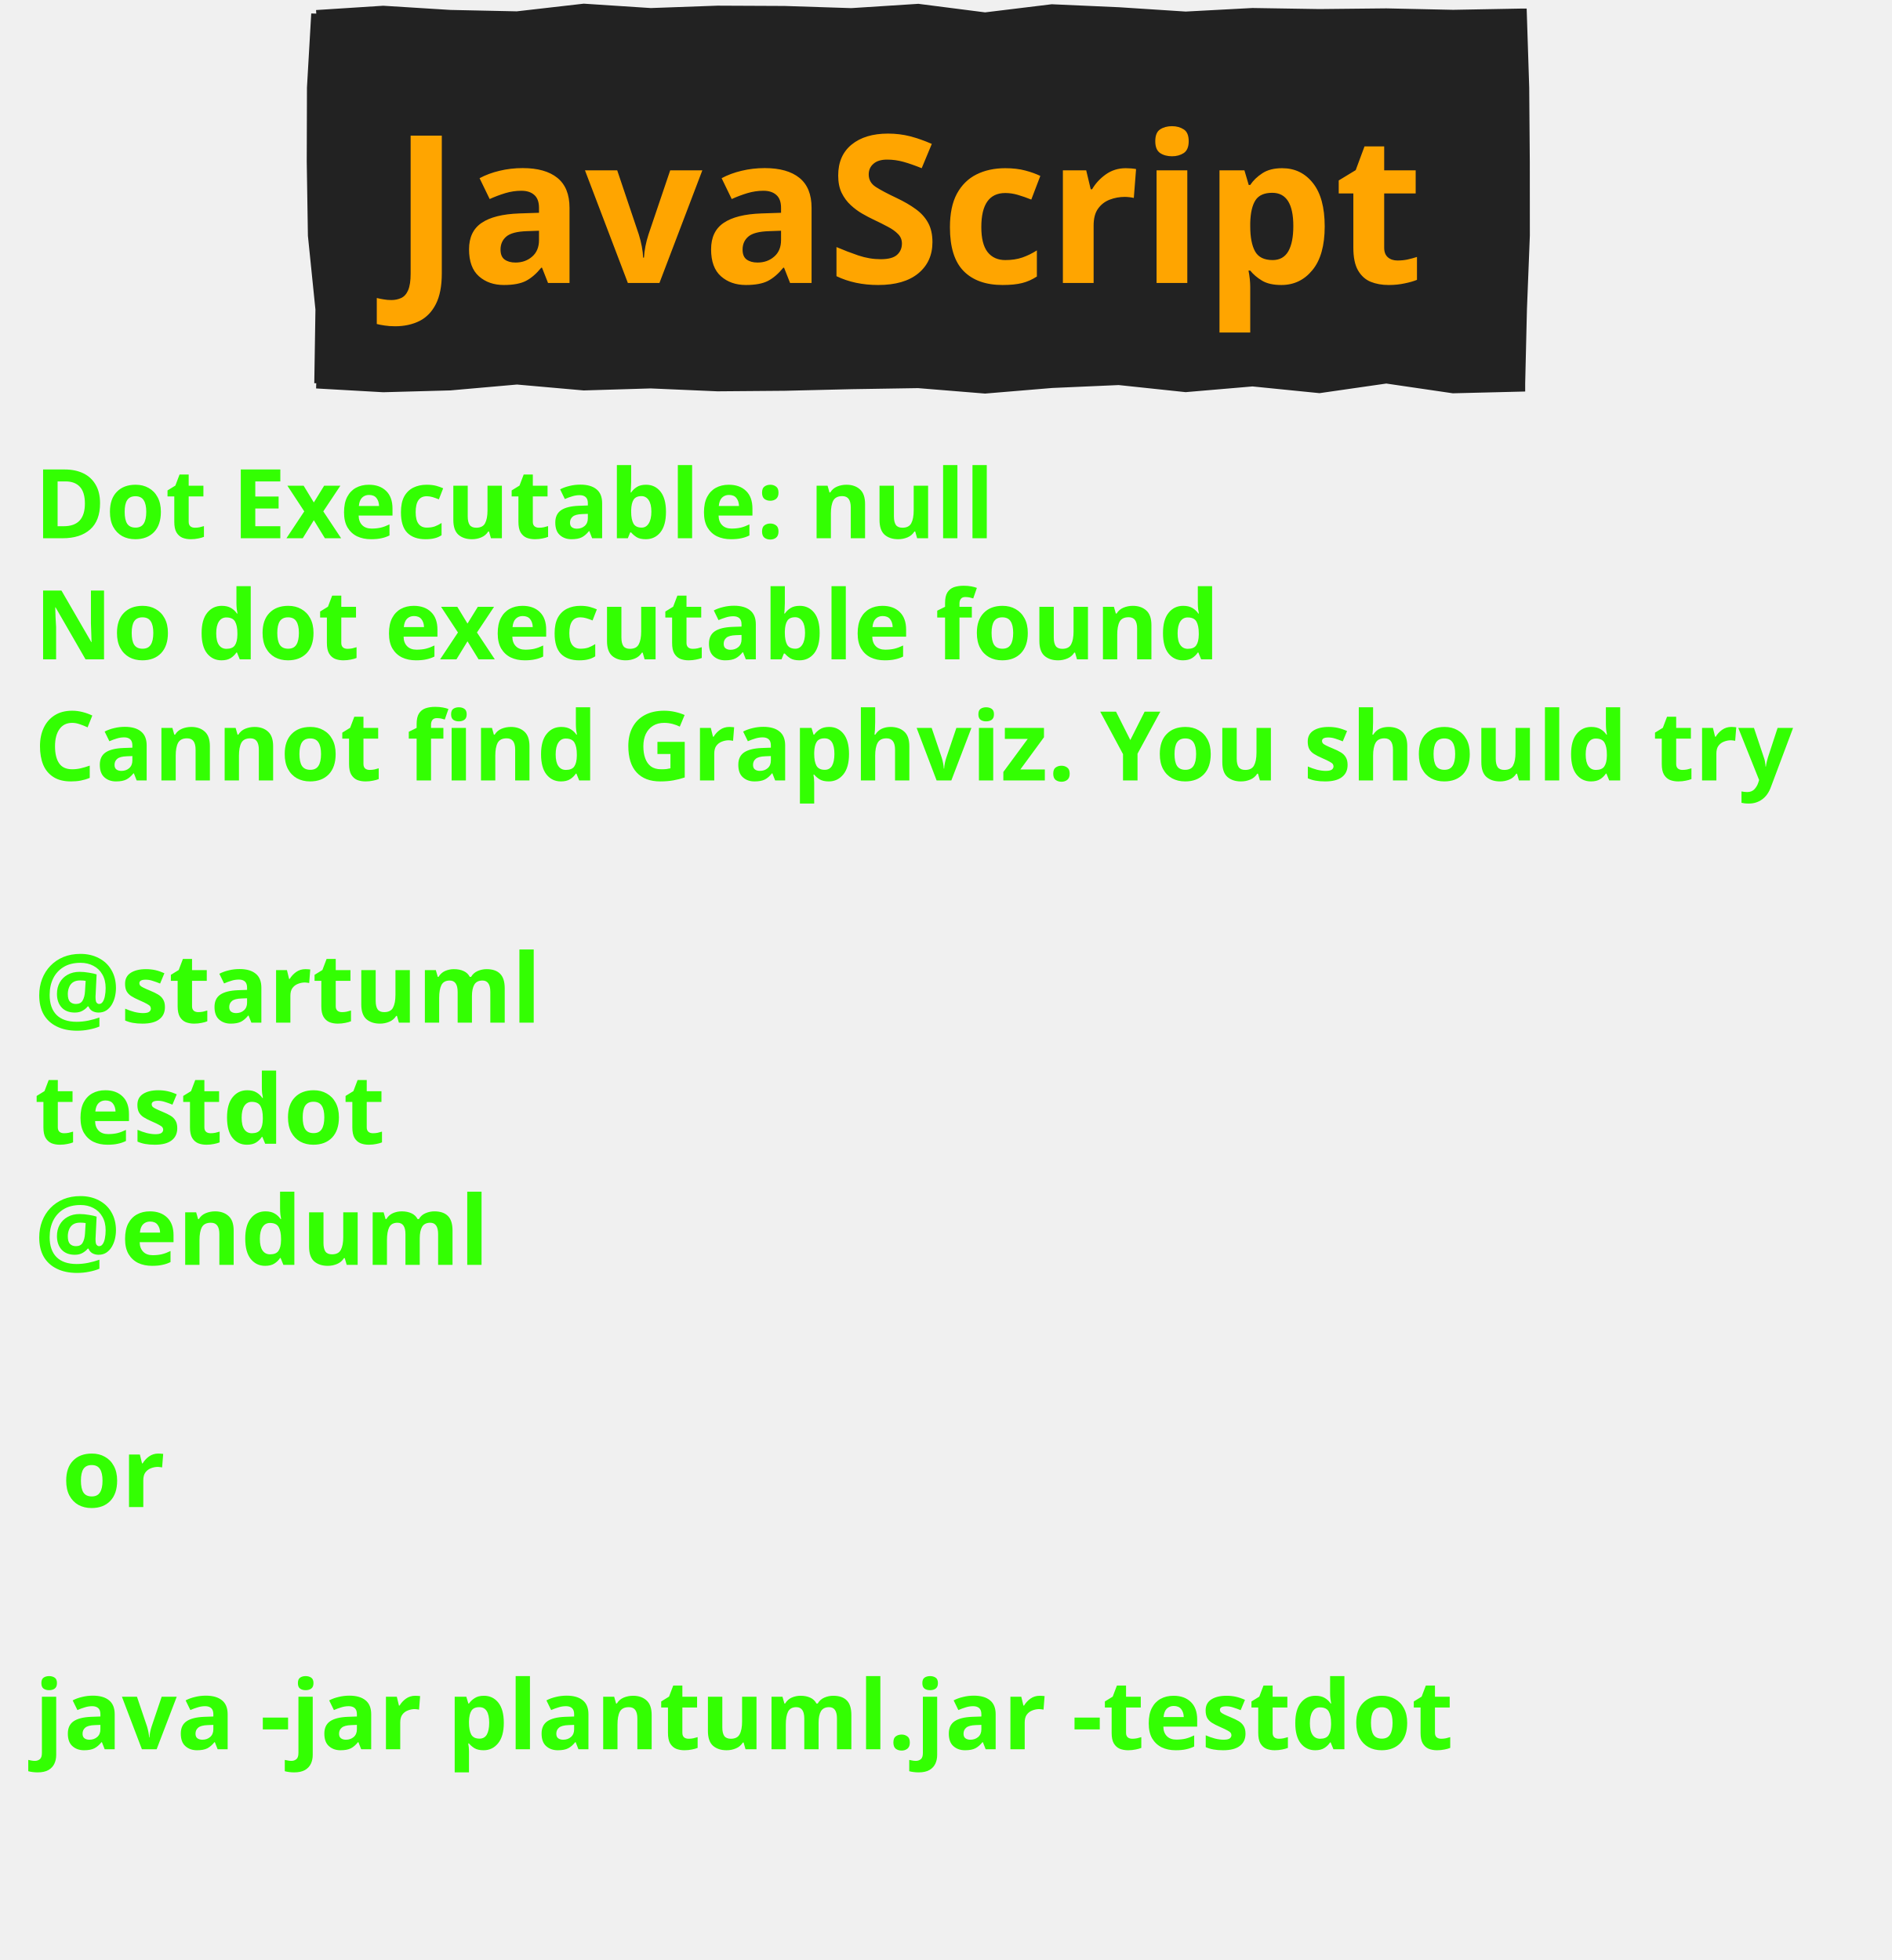
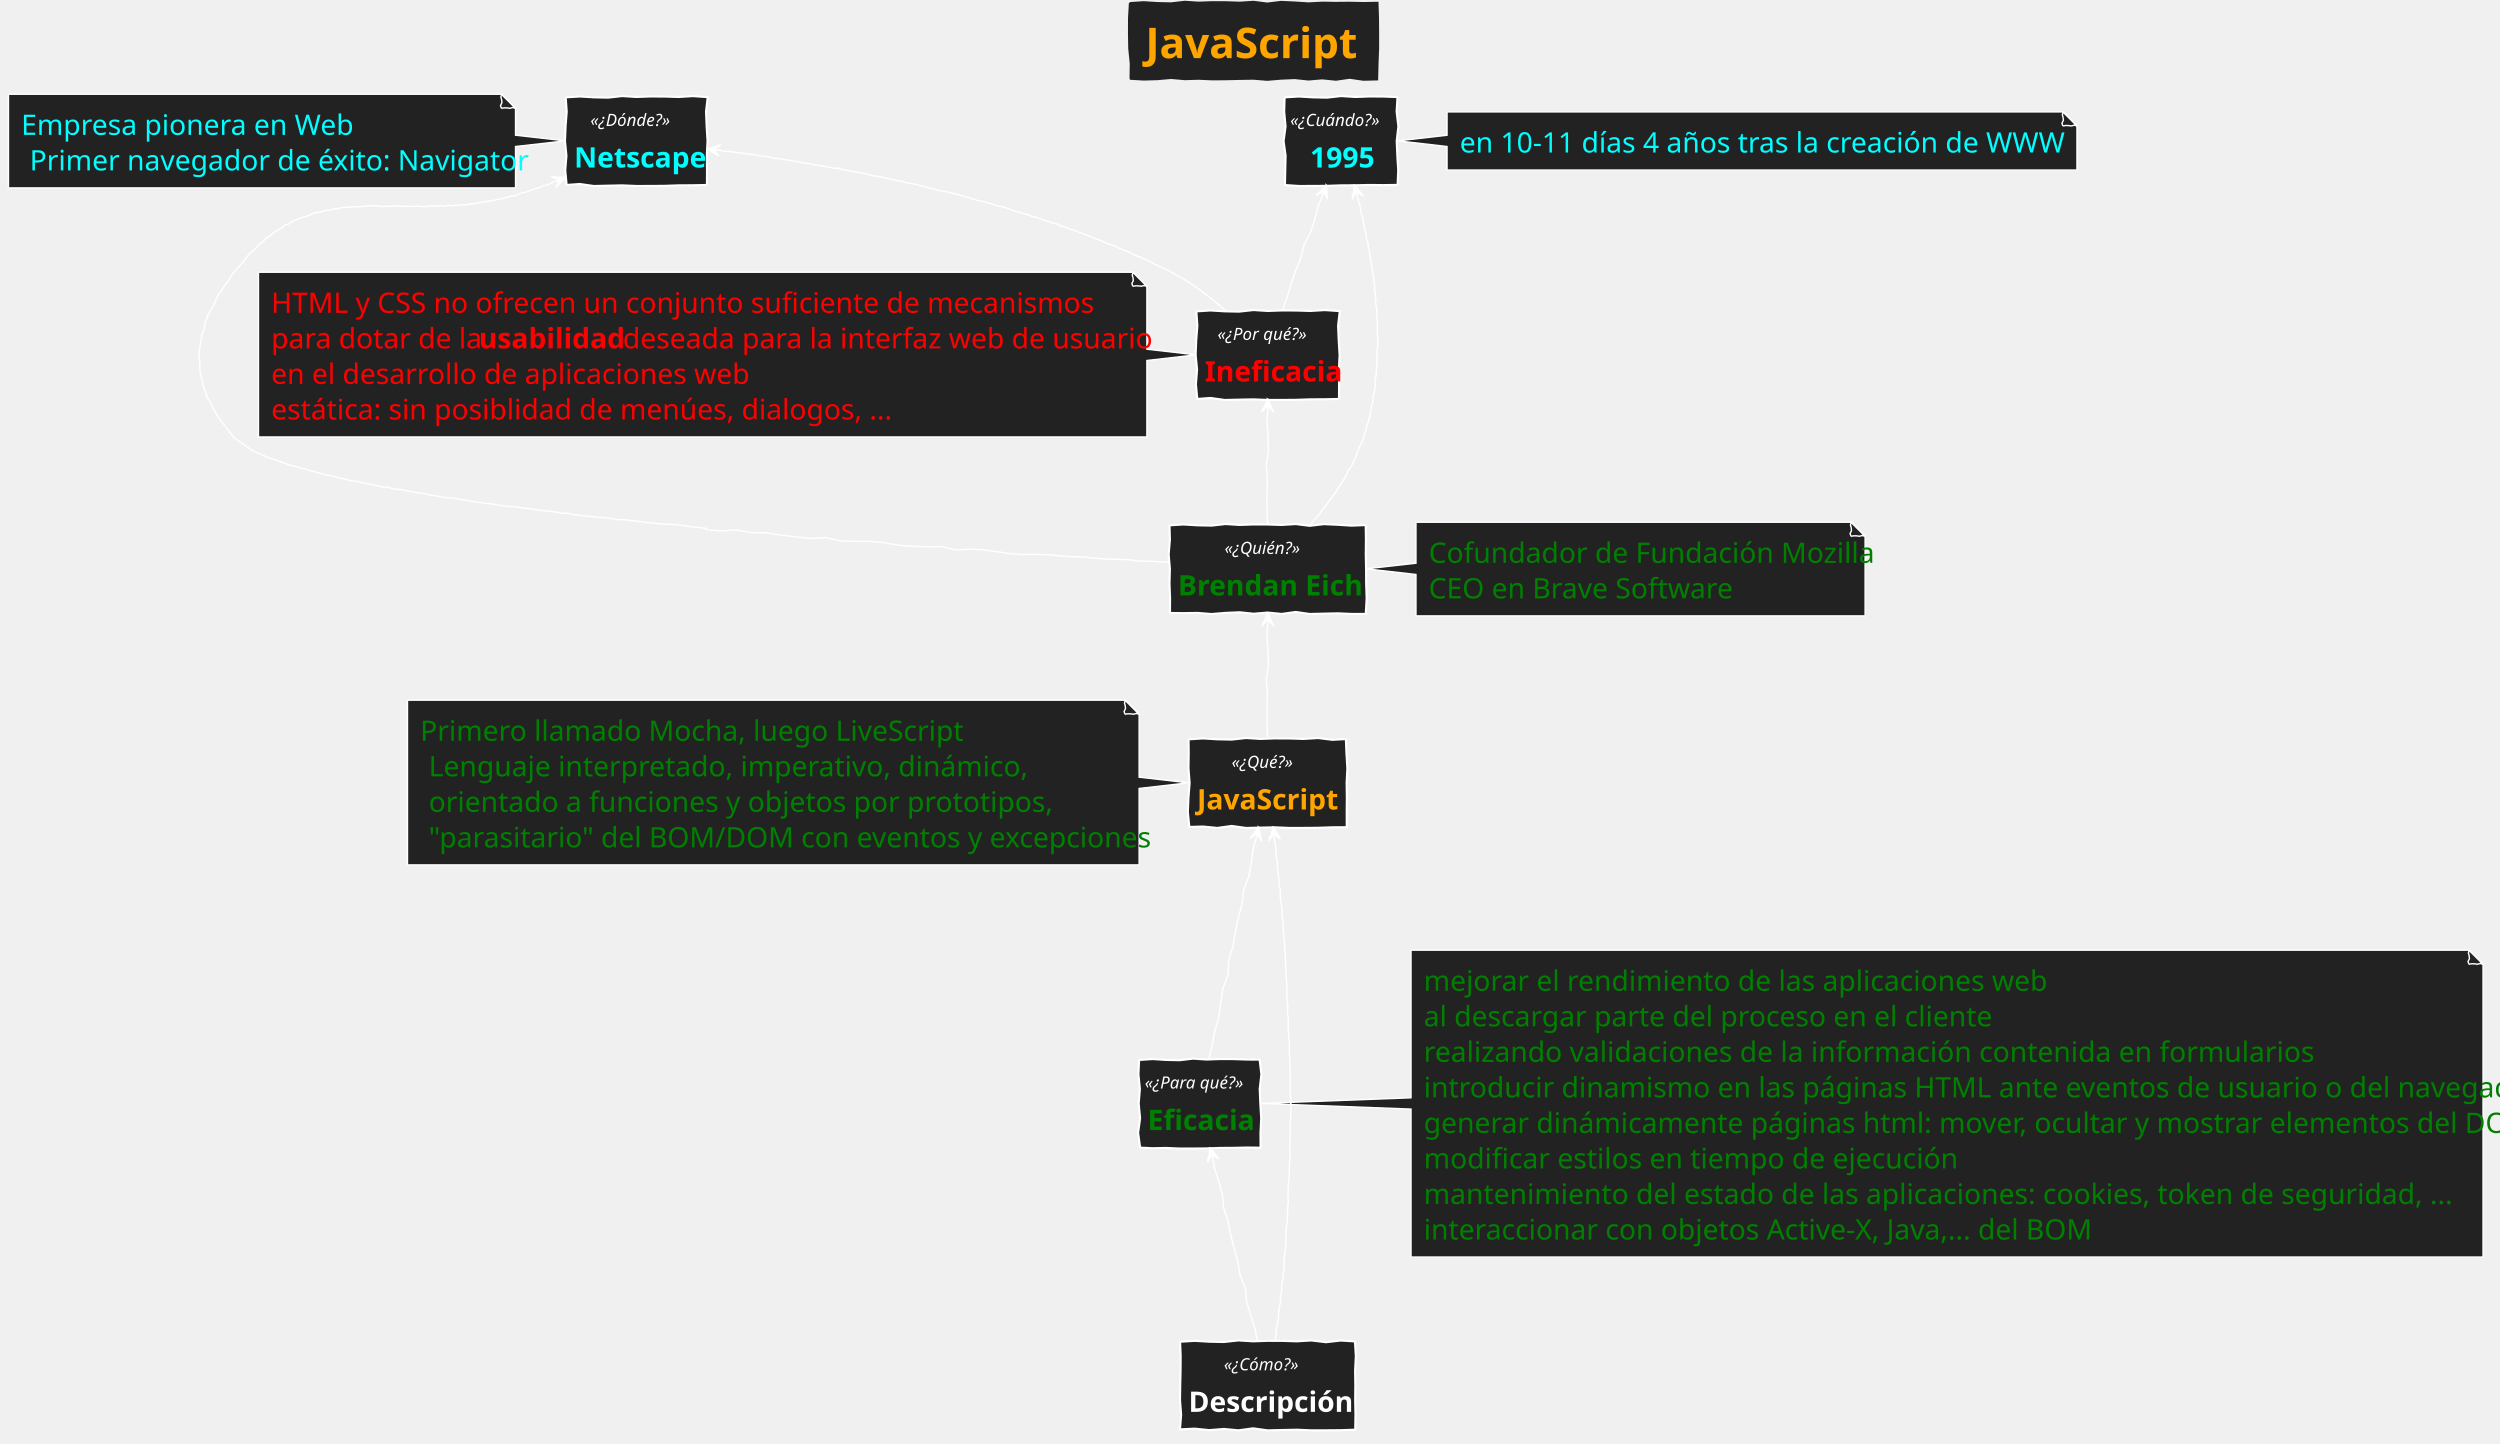
- <svg xmlns="http://www.w3.org/2000/svg" contentScriptType="application/ecmascript" contentStyleType="text/css" height="285px" preserveAspectRatio="none" style="width:275px;height:285px;background:#000000;" version="1.1" viewBox="0 0 275 285" width="275px" zoomAndPan="magnify">
+ <svg xmlns="http://www.w3.org/2000/svg" contentScriptType="application/ecmascript" contentStyleType="text/css" height="1022px" preserveAspectRatio="none" style="width:1770px;height:1022px;background:#222222;" version="1.1" viewBox="0 0 1770 1022" width="1770px" zoomAndPan="magnify">
  <defs />
  <g>
-     <polygon fill="#222222" points="46,2,46,2.21,55.722,1.586,65.444,2.193,75.167,2.4,84.889,1.287,94.611,1.922,104.333,1.573,114.056,1.617,123.778,1.932,133.5,1.309,143.222,2.554,152.944,1.37,162.667,1.802,172.389,2.432,182.111,1.914,191.833,2.068,201.556,1.968,211.278,2.179,221,2,221.239,2,221.586,12.747,221.671,23.494,221.679,34.241,221.255,44.987,221,55.734,221,56.198,211.278,56.437,201.556,55.013,191.833,56.413,182.111,55.438,172.389,56.268,162.667,55.239,152.944,55.666,143.222,56.476,133.5,55.686,123.778,55.84,114.056,56.073,104.333,56.151,94.611,55.73,84.889,56.022,75.167,55.162,65.444,56.019,55.722,56.283,46,55.734,46.444,55.734,46.613,44.987,45.517,34.241,45.348,23.494,45.379,12.747,46,2" style="stroke: #222222; stroke-width: 1.5;" />
-     <text fill="#FFA500" font-family="sans-serif" font-size="30" font-weight="bold" lengthAdjust="spacingAndGlyphs" textLength="153" x="57" y="41.143">JavaScript</text>
-     <text fill="#33FF02" font-family="sans-serif" font-size="14" font-weight="bold" lengthAdjust="spacingAndGlyphs" textLength="140" x="5" y="78.268">Dot Executable: null</text>
-     <text fill="#33FF02" font-family="sans-serif" font-size="14" font-weight="bold" lengthAdjust="spacingAndGlyphs" textLength="173" x="5" y="95.877">No dot executable found</text>
-     <text fill="#33FF02" font-family="sans-serif" font-size="14" font-weight="bold" lengthAdjust="spacingAndGlyphs" textLength="258" x="5" y="113.486">Cannot find Graphviz. You should try</text>
-     <text fill="#33FF02" font-family="sans-serif" font-size="14" font-weight="bold" lengthAdjust="spacingAndGlyphs" textLength="0" x="9" y="131.096" />
-     <text fill="#33FF02" font-family="sans-serif" font-size="14" font-weight="bold" lengthAdjust="spacingAndGlyphs" textLength="71" x="5" y="148.705">@startuml</text>
-     <text fill="#33FF02" font-family="sans-serif" font-size="14" font-weight="bold" lengthAdjust="spacingAndGlyphs" textLength="50" x="5" y="166.315">testdot</text>
-     <text fill="#33FF02" font-family="sans-serif" font-size="14" font-weight="bold" lengthAdjust="spacingAndGlyphs" textLength="66" x="5" y="183.924">@enduml</text>
-     <text fill="#33FF02" font-family="sans-serif" font-size="14" font-weight="bold" lengthAdjust="spacingAndGlyphs" textLength="0" x="9" y="201.533" />
-     <text fill="#33FF02" font-family="sans-serif" font-size="14" font-weight="bold" lengthAdjust="spacingAndGlyphs" textLength="15" x="9" y="219.143">or</text>
-     <text fill="#33FF02" font-family="sans-serif" font-size="14" font-weight="bold" lengthAdjust="spacingAndGlyphs" textLength="0" x="9" y="236.752" />
-     <text fill="#33FF02" font-family="sans-serif" font-size="14" font-weight="bold" lengthAdjust="spacingAndGlyphs" textLength="201" x="5" y="254.361">java -jar plantuml.jar -testdot</text>
-     <text fill="#33FF02" font-family="sans-serif" font-size="14" font-weight="bold" lengthAdjust="spacingAndGlyphs" textLength="0" x="9" y="271.971" />
+     <polygon fill="#222222" points="800,2,800,2.21,809.722,1.586,819.444,2.193,829.167,2.4,838.889,1.287,848.611,1.922,858.333,1.573,868.056,1.617,877.778,1.932,887.5,1.309,897.222,2.554,906.944,1.37,916.667,1.802,926.389,2.432,936.111,1.914,945.833,2.068,955.556,1.968,965.278,2.179,975,2,975.239,2,975.586,12.747,975.671,23.494,975.679,34.241,975.255,44.987,975,55.734,975,56.198,965.278,56.437,955.556,55.013,945.833,56.413,936.111,55.438,926.389,56.268,916.667,55.239,906.944,55.666,897.222,56.476,887.5,55.686,877.778,55.84,868.056,56.073,858.333,56.151,848.611,55.73,838.889,56.022,829.167,55.162,819.444,56.019,809.722,56.283,800,55.734,800.444,55.734,800.613,44.987,799.517,34.241,799.348,23.494,799.379,12.747,800,2" style="stroke: #222222; stroke-width: 1.5;" />
+     <text fill="#FFA500" font-family="sans-serif" font-size="30" font-weight="bold" lengthAdjust="spacingAndGlyphs" textLength="153" x="811" y="41.143">JavaScript</text>
+     <polygon fill="#222222" points="400.5,68.734,400.5,68.945,410.5,68.32,420.5,68.928,430.5,69.134,440.5,68.021,450.5,68.657,460.5,68.308,470.5,68.351,480.5,68.666,490.5,68.043,500.5,68.734,501.054,68.734,499.87,79.109,500.302,89.484,500.932,99.859,500.414,110.234,500.568,120.609,500.5,130.984,500.5,130.952,490.5,131.163,480.5,131.224,470.5,131.57,460.5,131.655,450.5,131.664,440.5,131.239,430.5,131.448,420.5,131.687,410.5,130.263,400.5,130.984,401.178,130.984,400.204,120.609,401.034,110.234,400.005,99.859,400.432,89.484,401.242,79.109,400.5,68.734" style="stroke: #FFFFFF; stroke-width: 1.5;" />
+     <text fill="#FFFFFF" font-family="sans-serif" font-size="12" font-style="italic" lengthAdjust="spacingAndGlyphs" textLength="65" x="418" y="89.191">«¿Dónde?»</text>
+     <text fill="#00FFFF" font-family="sans-serif" font-size="20" font-weight="bold" lengthAdjust="spacingAndGlyphs" textLength="88" x="406.5" y="118.59">Netscape</text>
+     <path d="M6,66.734 L6,133.047 A0,0 0 0 0 6,133.047 L365,133.047 A0,0 0 0 0 365,133.047 L365,103.734 L400.46,99.734 L365,95.734 L365,76.734 L355,66.734 L6,66.734 A0,0 0 0 0 6,66.734 " fill="#222222" style="stroke: #FFFFFF; stroke-width: 1.0;" />
+     <path d="M355,66.734 L355.187,66.734 L354.632,68.734 L355.172,70.734 L355.355,72.734 L354.366,74.734 L355,76.734 L355,76.665 L357,76.355 L359,76.394 L361,76.674 L363,76.12 L365,76.734 L365.348,77.082 L362.604,74.338 L360.876,72.61 L359.272,71.006 L356.946,68.68 L355,66.734 " fill="#222222" style="stroke: #FFFFFF; stroke-width: 1.0;" />
+     <text fill="#00FFFF" font-family="sans-serif" font-size="20" lengthAdjust="spacingAndGlyphs" textLength="224" x="15" y="95.496">Empresa pionera en Web</text>
+     <text fill="#00FFFF" font-family="sans-serif" font-size="20" lengthAdjust="spacingAndGlyphs" textLength="326" x="21" y="120.652">Primer navegador de éxito: Navigator</text>
+     <polygon fill="#222222" points="909.5,68.734,909.5,68.945,919.5,68.32,929.5,68.928,939.5,69.134,949.5,68.021,959.5,68.657,969.5,68.308,979.5,68.351,989.5,68.734,989.432,68.734,988.809,79.109,990.054,89.484,988.87,99.859,989.302,110.234,989.932,120.609,989.5,130.984,989.5,130.899,979.5,131.053,969.5,130.952,959.5,131.163,949.5,131.224,939.5,131.57,929.5,131.655,919.5,131.664,909.5,130.984,909.755,130.984,909.964,120.609,910.202,110.234,908.779,99.859,910.178,89.484,909.203,79.109,909.5,68.734" style="stroke: #FFFFFF; stroke-width: 1.5;" />
+     <text fill="#FFFFFF" font-family="sans-serif" font-size="12" font-style="italic" lengthAdjust="spacingAndGlyphs" textLength="72" x="913.5" y="89.191">«¿Cuándo?»</text>
+     <text fill="#00FFFF" font-family="sans-serif" font-size="20" font-weight="bold" lengthAdjust="spacingAndGlyphs" textLength="44" x="927.5" y="118.59">1995</text>
+     <path d="M1024.5,79.234 L1024.5,95.734 L989.66,99.734 L1024.5,103.734 L1024.5,120.391 A0,0 0 0 0 1024.5,120.391 L1470.5,120.391 A0,0 0 0 0 1470.5,120.391 L1470.5,89.234 L1460.5,79.234 L1024.5,79.234 A0,0 0 0 0 1024.5,79.234 " fill="#222222" style="stroke: #FFFFFF; stroke-width: 1.0;" />
+     <path d="M1460.5,79.234 L1460.687,79.234 L1460.132,81.234 L1460.672,83.234 L1460.855,85.234 L1459.866,87.234 L1460.5,89.234 L1460.5,89.165 L1462.5,88.855 L1464.5,88.894 L1466.5,89.174 L1468.5,88.62 L1470.5,89.234 L1470.848,89.582 L1468.104,86.838 L1466.376,85.11 L1464.772,83.506 L1462.446,81.18 L1460.5,79.234 " fill="#222222" style="stroke: #FFFFFF; stroke-width: 1.0;" />
+     <text fill="#00FFFF" font-family="sans-serif" font-size="20" lengthAdjust="spacingAndGlyphs" textLength="419" x="1033.5" y="107.996">en 10-11 días 4 años tras la creación de WWW</text>
+     <polygon fill="#222222" points="847,220.234,847,220.445,857.1,219.82,867.2,220.428,877.3,220.634,887.4,219.521,897.5,220.157,907.6,219.808,917.7,219.851,927.8,220.166,937.9,219.543,948,220.234,948.554,220.234,947.37,230.609,947.802,240.984,948.432,251.359,947.914,261.734,948.068,272.109,948,282.484,948,282.452,937.9,282.663,927.8,282.724,917.7,283.07,907.6,283.155,897.5,283.164,887.4,282.739,877.3,282.948,867.2,283.187,857.1,281.763,847,282.484,847.678,282.484,846.703,272.109,847.534,261.734,846.505,251.359,846.932,240.984,847.742,230.609,847,220.234" style="stroke: #FFFFFF; stroke-width: 1.5;" />
+     <text fill="#FFFFFF" font-family="sans-serif" font-size="12" font-style="italic" lengthAdjust="spacingAndGlyphs" textLength="71" x="862" y="240.691">«¿Por qué?»</text>
+     <text fill="#FF0000" font-family="sans-serif" font-size="20" font-weight="bold" lengthAdjust="spacingAndGlyphs" textLength="89" x="853" y="270.09">Ineficacia</text>
+     <path d="M183,192.734 L183,309.359 A0,0 0 0 0 183,309.359 L812,309.359 A0,0 0 0 0 812,309.359 L812,255.234 L846.94,251.234 L812,247.234 L812,202.734 L802,192.734 L183,192.734 A0,0 0 0 0 183,192.734 " fill="#222222" style="stroke: #FFFFFF; stroke-width: 1.0;" />
+     <path d="M802,192.734 L802.187,192.734 L801.632,194.734 L802.172,196.734 L802.355,198.734 L801.366,200.734 L802,202.734 L802,202.665 L804,202.355 L806,202.393 L808,202.674 L810,202.12 L812,202.734 L812.348,203.082 L809.604,200.338 L807.876,198.61 L806.271,197.006 L803.946,194.68 L802,192.734 " fill="#222222" style="stroke: #FFFFFF; stroke-width: 1.0;" />
+     <text fill="#FF0000" font-family="sans-serif" font-size="20" lengthAdjust="spacingAndGlyphs" textLength="549" x="192" y="221.496">HTML y CSS no ofrecen un conjunto suficiente de mecanismos</text>
+     <text fill="#FF0000" font-family="sans-serif" font-size="20" lengthAdjust="spacingAndGlyphs" textLength="141" x="192" y="246.652">para dotar de la</text>
+     <text fill="#FF0000" font-family="sans-serif" font-size="20" font-weight="bold" lengthAdjust="spacingAndGlyphs" textLength="96" x="339" y="246.652">usabilidad</text>
+     <text fill="#FF0000" font-family="sans-serif" font-size="20" lengthAdjust="spacingAndGlyphs" textLength="353" x="441" y="246.652">deseada para la interfaz web de usuario</text>
+     <text fill="#FF0000" font-family="sans-serif" font-size="20" lengthAdjust="spacingAndGlyphs" textLength="319" x="192" y="271.809">en el desarrollo de aplicaciones web</text>
+     <text fill="#FF0000" font-family="sans-serif" font-size="20" lengthAdjust="spacingAndGlyphs" textLength="416" x="192" y="296.965">estática: sin posiblidad de menúes, dialogos, ...</text>
+     <polygon fill="#222222" points="828,371.734,828,371.945,837.929,371.32,847.857,371.928,857.786,372.134,867.714,371.021,877.643,371.657,887.571,371.308,897.5,371.351,907.429,371.666,917.357,371.043,927.286,372.288,937.214,371.104,947.143,371.537,957.071,372.166,967,371.734,966.914,371.734,967.068,382.109,966.968,392.484,967.178,402.859,967.239,413.234,967.586,423.609,967,433.984,967,434.655,957.071,434.664,947.143,434.239,937.214,434.448,927.286,434.687,917.357,433.263,907.429,434.663,897.5,433.688,887.571,434.518,877.643,433.489,867.714,433.916,857.786,434.726,847.857,433.936,837.929,434.09,828,433.984,828.339,433.984,828.416,423.609,827.996,413.234,828.287,402.859,827.428,392.484,828.284,382.109,828,371.734" style="stroke: #FFFFFF; stroke-width: 1.5;" />
+     <text fill="#FFFFFF" font-family="sans-serif" font-size="12" font-style="italic" lengthAdjust="spacingAndGlyphs" textLength="61" x="867" y="392.191">«¿Quién?»</text>
+     <text fill="#008000" font-family="sans-serif" font-size="20" font-weight="bold" lengthAdjust="spacingAndGlyphs" textLength="127" x="834" y="421.59">Brendan Eich</text>
+     <path d="M1002.5,369.734 L1002.5,398.734 L967.11,402.734 L1002.5,406.734 L1002.5,436.047 A0,0 0 0 0 1002.5,436.047 L1320.5,436.047 A0,0 0 0 0 1320.5,436.047 L1320.5,379.734 L1310.5,369.734 L1002.5,369.734 A0,0 0 0 0 1002.5,369.734 " fill="#222222" style="stroke: #FFFFFF; stroke-width: 1.0;" />
+     <path d="M1310.5,369.734 L1310.687,369.734 L1310.132,371.734 L1310.672,373.734 L1310.855,375.734 L1309.866,377.734 L1310.5,379.734 L1310.5,379.665 L1312.5,379.355 L1314.5,379.394 L1316.5,379.674 L1318.5,379.12 L1320.5,379.734 L1320.848,380.082 L1318.104,377.338 L1316.376,375.61 L1314.772,374.006 L1312.446,371.68 L1310.5,369.734 " fill="#222222" style="stroke: #FFFFFF; stroke-width: 1.0;" />
+     <text fill="#008000" font-family="sans-serif" font-size="20" lengthAdjust="spacingAndGlyphs" textLength="291" x="1011.5" y="398.496">Cofundador de Fundación Mozilla</text>
+     <text fill="#008000" font-family="sans-serif" font-size="20" lengthAdjust="spacingAndGlyphs" textLength="213" x="1011.5" y="423.652">CEO en Brave Software</text>
+     <polygon fill="#222222" points="841.5,523.234,841.5,523.445,851.682,522.82,861.864,523.428,872.045,523.634,882.227,522.521,892.409,523.157,902.591,522.808,912.773,522.851,922.955,523.166,933.136,522.543,943.318,523.788,953.5,523.234,952.87,523.234,953.302,533.609,953.932,543.984,953.414,554.359,953.568,564.734,953.468,575.109,953.5,585.484,953.5,585.663,943.318,585.723,933.136,586.07,922.955,586.155,912.773,586.164,902.591,585.739,892.409,585.948,882.227,586.187,872.045,584.763,861.864,586.163,851.682,585.188,841.5,585.484,842.034,585.484,841.005,575.109,841.432,564.734,842.242,554.359,841.451,543.984,841.605,533.609,841.5,523.234" style="stroke: #FFFFFF; stroke-width: 1.5;" />
+     <text fill="#FFFFFF" font-family="sans-serif" font-size="12" font-style="italic" lengthAdjust="spacingAndGlyphs" textLength="51" x="872" y="543.691">«¿Qué?»</text>
+     <text fill="#FFA500" font-family="sans-serif" font-size="20" font-weight="bold" lengthAdjust="spacingAndGlyphs" textLength="100" x="847.5" y="573.09">JavaScript</text>
+     <path d="M288.5,495.734 L288.5,612.359 A0,0 0 0 0 288.5,612.359 L806.5,612.359 A0,0 0 0 0 806.5,612.359 L806.5,558.234 L841.39,554.234 L806.5,550.234 L806.5,505.734 L796.5,495.734 L288.5,495.734 A0,0 0 0 0 288.5,495.734 " fill="#222222" style="stroke: #FFFFFF; stroke-width: 1.0;" />
+     <path d="M796.5,495.734 L796.687,495.734 L796.132,497.734 L796.672,499.734 L796.855,501.734 L795.866,503.734 L796.5,505.734 L796.5,505.665 L798.5,505.355 L800.5,505.394 L802.5,505.674 L804.5,505.12 L806.5,505.734 L806.848,506.082 L804.104,503.338 L802.376,501.61 L800.771,500.006 L798.446,497.68 L796.5,495.734 " fill="#222222" style="stroke: #FFFFFF; stroke-width: 1.0;" />
+     <text fill="#008000" font-family="sans-serif" font-size="20" lengthAdjust="spacingAndGlyphs" textLength="359" x="297.5" y="524.496">Primero llamado Mocha, luego LiveScript</text>
+     <text fill="#008000" font-family="sans-serif" font-size="20" lengthAdjust="spacingAndGlyphs" textLength="388" x="303.5" y="549.652">Lenguaje interpretado, imperativo, dinámico,</text>
+     <text fill="#008000" font-family="sans-serif" font-size="20" lengthAdjust="spacingAndGlyphs" textLength="408" x="303.5" y="574.809">orientado a funciones y objetos por prototipos,</text>
+     <text fill="#008000" font-family="sans-serif" font-size="20" lengthAdjust="spacingAndGlyphs" textLength="485" x="303.5" y="599.965">"parasitario" del BOM/DOM con eventos y excepciones</text>
+     <polygon fill="#222222" points="806.5,750.234,806.5,750.445,816.056,749.82,825.611,750.428,835.167,750.634,844.722,749.521,854.278,750.157,863.833,749.808,873.389,749.851,882.944,750.166,892.5,750.234,891.809,750.234,893.054,760.609,891.87,770.984,892.302,781.359,892.932,791.734,892.414,802.109,892.5,812.484,892.5,812.553,882.944,812.452,873.389,812.663,863.833,812.723,854.278,813.07,844.722,813.155,835.167,813.164,825.611,812.739,816.056,812.948,806.5,812.484,807.202,812.484,805.779,802.109,807.178,791.734,806.203,781.359,807.034,770.984,806.005,760.609,806.5,750.234" style="stroke: #FFFFFF; stroke-width: 1.5;" />
+     <text fill="#FFFFFF" font-family="sans-serif" font-size="12" font-style="italic" lengthAdjust="spacingAndGlyphs" textLength="78" x="810.5" y="770.691">«¿Para qué?»</text>
+     <text fill="#008000" font-family="sans-serif" font-size="20" font-weight="bold" lengthAdjust="spacingAndGlyphs" textLength="74" x="812.5" y="800.09">Eficacia</text>
+     <path d="M999,672.734 L999,777.234 L892.64,781.234 L999,785.234 L999,889.984 A0,0 0 0 0 999,889.984 L1758,889.984 A0,0 0 0 0 1758,889.984 L1758,682.734 L1748,672.734 L999,672.734 A0,0 0 0 0 999,672.734 " fill="#222222" style="stroke: #FFFFFF; stroke-width: 1.0;" />
+     <path d="M1748,672.734 L1748.187,672.734 L1747.632,674.734 L1748.172,676.734 L1748.355,678.734 L1747.366,680.734 L1748,682.734 L1748,682.665 L1750,682.355 L1752,682.394 L1754,682.674 L1756,682.12 L1758,682.734 L1758.348,683.082 L1755.604,680.338 L1753.876,678.61 L1752.272,677.006 L1749.946,674.681 L1748,672.734 " fill="#222222" style="stroke: #FFFFFF; stroke-width: 1.0;" />
+     <text fill="#008000" font-family="sans-serif" font-size="20" lengthAdjust="spacingAndGlyphs" textLength="410" x="1008" y="701.496">mejorar el rendimiento de las aplicaciones web</text>
+     <text fill="#008000" font-family="sans-serif" font-size="20" lengthAdjust="spacingAndGlyphs" textLength="381" x="1008" y="726.652">al descargar parte del proceso en el cliente</text>
+     <text fill="#008000" font-family="sans-serif" font-size="20" lengthAdjust="spacingAndGlyphs" textLength="576" x="1008" y="751.809">realizando validaciones de la información contenida en formularios</text>
+     <text fill="#008000" font-family="sans-serif" font-size="20" lengthAdjust="spacingAndGlyphs" textLength="732" x="1008" y="776.965">introducir dinamismo en las páginas HTML ante eventos de usuario o del navegador</text>
+     <text fill="#008000" font-family="sans-serif" font-size="20" lengthAdjust="spacingAndGlyphs" textLength="729" x="1008" y="802.121">generar dinámicamente páginas html: mover, ocultar y mostrar elementos del DOM</text>
+     <text fill="#008000" font-family="sans-serif" font-size="20" lengthAdjust="spacingAndGlyphs" textLength="349" x="1008" y="827.277">modificar estilos en tiempo de ejecución</text>
+     <text fill="#008000" font-family="sans-serif" font-size="20" lengthAdjust="spacingAndGlyphs" textLength="685" x="1008" y="852.434">mantenimiento del estado de las aplicaciones: cookies, token de seguridad, ...</text>
+     <text fill="#008000" font-family="sans-serif" font-size="20" lengthAdjust="spacingAndGlyphs" textLength="459" x="1008" y="877.59">interaccionar con objetos Active-X, Java,... del BOM</text>
+     <polygon fill="#222222" points="835.5,949.734,835.5,949.945,845.833,949.32,856.167,949.928,866.5,950.134,876.833,949.021,887.167,949.657,897.5,949.308,907.833,949.351,918.167,949.666,928.5,949.043,938.833,950.288,949.167,949.104,959.5,949.734,959.302,949.734,959.932,960.109,959.414,970.484,959.568,980.859,959.468,991.234,959.678,1001.609,959.5,1011.984,959.5,1012.223,949.167,1012.57,938.833,1012.655,928.5,1012.664,918.167,1012.239,907.833,1012.448,897.5,1012.687,887.167,1011.263,876.833,1012.663,866.5,1011.688,856.167,1012.518,845.833,1011.489,835.5,1011.984,835.432,1011.984,836.242,1001.609,835.451,991.234,835.605,980.859,835.839,970.484,835.916,960.109,835.5,949.734" style="stroke: #FFFFFF; stroke-width: 1.5;" />
+     <text fill="#FFFFFF" font-family="sans-serif" font-size="12" font-style="italic" lengthAdjust="spacingAndGlyphs" textLength="62" x="866.5" y="970.191">«¿Cómo?»</text>
+     <text fill="#FFFFFF" font-family="sans-serif" font-size="20" font-weight="bold" lengthAdjust="spacingAndGlyphs" textLength="112" x="841.5" y="999.59">Descripción</text>
+     <path d="M937.24,135.974 L937.505,136.066 L933.47,145.132 L930.988,154.737 L928,164.166 L923.351,173.018 L920.903,182.635 L917.216,191.821 L914.023,201.179 L911.172,210.656 L908.01,220.024 " fill="none" style="stroke: #FFFFFF; stroke-width: 1.0;" />
+     <polygon fill="#FFFFFF" points="938.98,130.984,939.031,131.032,937.533,132.328,936.334,133.904,935.038,135.389,933.421,136.573,932.248,138.173,932.237,138.15,933.204,137.552,934.229,137.072,935.293,136.673,936.22,135.993,937.339,135.707,937.505,135.788,937.643,136.634,938.266,137.715,938.948,138.825,939.286,139.768,939.805,140.799,939.827,140.8,939.629,138.835,939.534,136.878,939.389,134.917,939.34,132.964,938.98,130.984" style="stroke: #FFFFFF; stroke-width: 1.0;" />
+     <path d="M505.97,106.104 L505.982,106.197 L508.957,106.299 L512.001,106.943 L515.022,107.411 L517.971,107.297 L521.02,107.989 L521.015,107.955 L524.275,108.249 L527.559,108.715 L530.858,109.302 L534.102,109.475 L537.424,110.228 L537.461,110.471 L540.907,110.474 L544.458,111.188 L548.023,111.988 L551.512,112.284 L555.041,112.845 L555.046,112.875 L558.776,113.436 L562.528,114.132 L566.269,114.763 L570.031,115.52 L573.727,115.867 L573.779,116.161 L577.702,116.855 L581.592,117.359 L585.531,118.141 L589.472,118.936 L593.34,119.318 L593.28,119.004 L597.476,120.396 L601.474,120.751 L605.623,121.894 L609.617,122.226 L613.738,123.224 L613.732,123.194 L618.013,124.423 L622.149,124.956 L626.371,125.9 L630.6,126.878 L634.777,127.608 L634.818,127.788 L639.085,128.583 L643.421,129.687 L647.644,130.292 L652.036,131.641 L656.316,132.496 L656.375,132.732 L660.743,133.771 L665.14,134.927 L669.402,135.537 L673.763,136.548 L678.212,137.912 L678.14,137.646 L682.627,139.081 L687.033,140.216 L691.557,141.787 L695.88,142.614 L700.322,143.883 L700.279,143.737 L704.787,145.29 L709.111,146.219 L713.566,147.592 L718.149,149.399 L722.504,150.433 L722.562,150.617 L724.817,151.444 L726.89,151.696 L729.191,152.668 L731.442,153.482 L733.577,153.932 L733.511,153.733 L735.771,154.623 L738.01,155.447 L740.291,156.399 L742.407,156.853 L744.615,157.586 L744.682,157.78 L746.731,158.115 L748.91,158.826 L751.279,160.084 L753.298,160.333 L755.599,161.397 L755.677,161.609 L757.813,162.277 L759.924,162.873 L762.093,163.631 L764.4,164.765 L766.513,165.368 L766.465,165.243 L768.771,166.44 L770.755,166.792 L773.105,168.105 L775.249,168.876 L777.337,169.502 L777.377,169.603 L779.488,170.382 L781.744,171.522 L783.869,172.336 L785.939,173.013 L788.054,173.803 L788.101,173.913 L790.15,174.644 L792.415,175.885 L794.437,176.549 L796.558,177.45 L798.647,178.274 L798.537,178.026 L800.664,179.038 L802.923,180.346 L804.995,181.234 L807,181.971 L809.098,182.917 L809.037,182.787 L811.114,183.793 L813.084,184.568 L815.35,185.975 L817.469,187.07 L819.388,187.736 L819.491,187.946 L821.547,189.013 L823.406,189.681 L825.472,190.77 L827.401,191.58 L829.5,192.734 L829.562,192.844 L831.601,193.992 L833.715,195.273 L835.59,196.134 L837.658,197.333 L839.734,198.548 L839.844,198.711 L841.859,200.099 L843.574,201.044 L845.638,202.503 L847.707,203.972 L849.654,205.259 L849.488,205.044 L851.637,206.837 L853.499,208.257 L855.289,209.584 L857.243,211.123 L859.092,212.526 L859.302,212.773 L860.759,213.916 L862.698,215.624 L864.447,217.11 L866.156,218.548 L867.88,220.004 " fill="none" style="stroke: #FFFFFF; stroke-width: 1.0;" />
+     <polygon fill="#FFFFFF" points="500.58,105.464,500.616,105.525,502.204,106.351,504.001,107.53,505.73,108.594,507.235,109.28,509.05,110.49,509.03,110.474,508.238,109.514,507.548,108.635,506.93,107.812,506.066,106.795,505.546,106.049,505.66,106.194,506.304,105.184,507.281,104.596,508.299,104.06,509.08,103.223,509.986,102.545,509.993,102.567,508.102,103.119,506.241,103.769,504.366,104.373,502.519,105.067,500.58,105.464" style="stroke: #FFFFFF; stroke-width: 1.0;" />
+     <path d="M960.34,136.044 L960.431,136.067 L961.005,139.446 L962.112,142.957 L963.045,146.424 L963.409,149.752 L964.561,153.274 L964.527,153.267 L965.178,157.146 L965.999,161.059 L966.939,164.997 L967.47,168.852 L968.574,172.823 L968.817,172.865 L968.658,174.872 L969.208,177.001 L969.844,179.145 L969.978,181.203 L970.376,183.306 L970.406,183.31 L970.681,185.477 L971.093,187.664 L971.439,189.841 L971.911,192.037 L971.973,194.173 L972.269,194.208 L972.541,196.446 L972.622,198.661 L972.982,200.91 L973.356,203.16 L973.315,205.361 L972.995,205.332 L973.822,207.676 L973.597,209.926 L974.172,212.247 L973.924,214.495 L974.35,216.803 L974.32,216.801 L974.815,219.149 L974.6,221.455 L974.804,223.786 L975.043,226.118 L975.028,228.436 L975.213,228.44 L975.081,230.788 L975.264,233.142 L974.936,235.485 L975.371,237.845 L975.298,240.194 L975.542,240.198 L975.458,242.561 L975.495,244.926 L974.97,247.282 L974.857,249.644 L975.11,252.012 L974.834,251.996 L974.944,254.374 L974.743,256.733 L974.993,259.118 L974.473,261.459 L974.411,263.826 L974.259,263.81 L974.26,266.186 L973.612,268.492 L973.426,270.848 L973.69,273.252 L973.152,275.57 L973.343,275.601 L973.1,277.944 L972.262,280.191 L972.169,282.558 L971.914,284.899 L971.28,287.179 L971.076,287.134 L970.732,289.452 L970.322,291.755 L970.043,294.088 L969.252,296.307 L968.747,298.589 L968.944,298.647 L967.861,300.749 L967.159,302.963 L967.014,305.339 L965.843,307.416 L965.5,309.734 L965.709,309.821 L964.169,313.169 L962.559,316.488 L961.109,319.873 L960.027,323.411 L958.423,326.732 L958.308,326.666 L956.799,330.105 L954.505,333.095 L953.104,336.596 L951.199,339.809 L949.16,342.944 L949.249,343.007 L947.067,345.962 L945.203,349.141 L943.051,352.117 L940.779,355.009 L938.607,357.972 L938.699,358.047 L936.373,360.624 L934.475,363.55 L932.092,366.081 L929.909,368.774 L927.66,371.414 " fill="none" style="stroke: #FFFFFF; stroke-width: 1.0;" />
+     <polygon fill="#FFFFFF" points="958.99,131.034,959.059,131.045,958.549,132.959,958.445,134.936,958.208,136.893,957.537,138.782,957.467,140.765,957.445,140.752,957.909,139.713,958.486,138.74,959.141,137.812,959.526,136.728,960.29,135.863,960.382,136.022,961.165,136.245,962.218,136.934,963.303,137.681,964.197,138.096,965.192,138.685,965.21,138.699,963.943,137.148,962.758,135.662,961.533,134.145,960.382,132.687,958.99,131.034" style="stroke: #FFFFFF; stroke-width: 1.0;" />
+     <path d="M395.63,127.514 L395.664,127.601 L392.936,128.387 L390.41,129.682 L387.818,130.811 L385.009,131.396 L382.5,132.734 L382.49,132.702 L378.995,133.659 L375.554,134.783 L372.15,136.022 L368.619,136.864 L365.266,138.262 L365.321,138.502 L361.895,138.741 L358.629,139.682 L355.382,140.708 L352.022,141.236 L348.722,142.026 L348.726,142.056 L345.54,142.478 L342.374,143.036 L339.199,143.529 L336.042,144.147 L332.825,144.355 L332.848,144.653 L329.79,144.9 L326.716,144.956 L323.665,145.293 L320.615,145.643 L317.531,145.576 L317.522,145.255 L314.594,145.965 L311.634,145.619 L308.699,146.076 L305.739,145.707 L302.799,146.014 L302.799,145.984 L299.956,146.341 L297.113,145.986 L294.27,146.051 L291.428,146.152 L288.584,145.998 L288.586,146.183 L285.837,145.967 L283.09,146.068 L280.338,145.657 L277.595,146.009 L274.846,145.854 L274.846,146.097 L272.185,146.062 L269.524,146.148 L266.861,145.672 L264.199,145.607 L261.539,145.908 L261.526,145.632 L258.954,145.998 L256.368,146.053 L253.802,146.559 L251.201,146.295 L248.621,146.488 L248.604,146.337 L246.119,146.876 L243.56,146.767 L241.053,147.119 L238.597,147.922 L236.051,147.922 L236.091,148.111 L233.665,148.763 L231.114,148.827 L228.72,149.628 L226.292,150.268 L223.784,150.534 L223.715,150.336 L221.368,151.318 L218.999,152.235 L216.674,153.28 L214.178,153.828 L211.777,154.654 L211.87,154.837 L209.308,155.624 L206.926,156.766 L204.805,158.425 L202.202,159.131 L199.988,160.606 L200.118,160.792 L197.718,162.304 L195.275,163.754 L192.93,165.345 L190.814,167.264 L188.375,168.719 L188.284,168.622 L186.257,171.033 L183.615,172.779 L181.672,175.281 L179.335,177.358 L176.893,179.32 L176.976,179.39 L174.63,182.016 L172.582,184.895 L170.265,187.545 L167.836,190.1 L165.5,192.734 L165.598,192.802 L163.362,195.763 L161.582,199.037 L159.286,201.958 L157.202,205.025 L155.048,208.043 L154.807,207.92 L153.354,210.95 L152.19,214.13 L150.616,217.098 L148.895,219.992 L147.378,222.99 L147.242,222.945 L146.328,225.893 L145.173,228.762 L144.681,231.848 L143.861,234.826 L142.591,237.658 L142.823,237.687 L142.538,240.591 L141.811,243.44 L141.55,246.346 L140.98,249.215 L140.791,252.131 L140.917,252.142 L141.158,255.013 L141.551,257.897 L141.463,260.738 L141.763,263.614 L142.08,266.491 L142.268,266.55 L143.216,269.433 L143.654,272.156 L144.685,275.065 L145.727,277.977 L146.559,280.823 L146.32,280.694 L148.252,283.775 L149.769,286.632 L151.183,289.434 L152.833,292.363 L154.332,295.21 L154.589,295.407 L156.455,298.03 L158.91,301.105 L161.133,304.002 L163.307,306.861 L165.5,309.734 L165.536,309.785 L168.066,311.577 L170.414,313.112 L173.008,314.994 L175.53,316.774 L178.186,318.743 L178.198,318.769 L180.114,319.645 L182.039,320.54 L183.868,321.223 L185.821,322.179 L187.745,323.073 L187.726,323.022 L190.14,324.156 L192.425,324.936 L194.594,325.398 L196.965,326.413 L199.284,327.286 L199.208,327.04 L202,328.228 L204.721,329.183 L207.392,329.975 L209.944,330.378 L212.68,331.382 L212.732,331.582 L215.622,331.859 L218.755,333.061 L221.724,333.642 L224.795,334.608 L227.811,335.363 L227.835,335.467 L231.206,336.34 L234.436,336.596 L237.904,337.887 L241.222,338.531 L244.553,339.227 L244.585,339.381 L248.266,340.302 L251.846,340.728 L255.508,341.551 L259.157,342.318 L262.784,342.974 L262.8,343.06 L266.704,343.7 L270.681,344.737 L274.494,344.887 L278.508,346.126 L282.382,346.606 L282.336,346.332 L286.51,347.072 L290.721,348.029 L294.889,348.727 L299.018,349.202 L303.223,350.121 L303.251,350.302 L307.623,350.848 L312.057,351.799 L316.445,352.453 L320.762,352.643 L325.184,353.52 L325.159,353.345 L329.768,354.119 L334.39,354.989 L338.985,355.667 L343.571,356.278 L348.144,356.802 L348.124,356.652 L352.948,357.716 L357.714,358.348 L362.441,358.682 L367.197,359.231 L371.978,359.969 L371.956,359.792 L376.883,360.485 L381.82,361.25 L386.726,361.769 L391.624,362.225 L396.564,363.02 L396.589,363.235 L401.583,363.404 L406.676,364.415 L411.715,364.969 L416.755,365.532 L421.779,365.954 L421.813,366.26 L426.912,366.41 L432.053,366.949 L437.238,367.875 L442.328,367.946 L447.501,368.773 L447.47,368.463 L458.011,369.984 L468.499,370.98 L478.937,371.471 L489.473,372.948 L499.974,374.063 L500.063,375.051 L510.657,375.889 L521.111,375.202 L531.798,377.063 L542.331,377.241 L552.998,378.889 L552.995,378.854 L563.549,380.151 L574.082,381.192 L584.482,380.624 L595.118,382.912 L605.593,383.252 L605.594,383.263 L615.773,383.294 L626.018,384.186 L636.335,386.027 L646.564,386.705 L656.775,387.153 L656.773,387.131 L666.469,386.946 L676.351,389.403 L686.018,388.801 L695.755,389.201 L705.562,390.591 L705.556,390.501 L714.696,391.971 L723.78,392.6 L732.811,392.423 L741.877,392.771 L750.972,393.567 L750.976,393.642 L759.187,394.152 L767.378,394.347 L775.613,395.259 L783.827,395.826 L792.022,396.081 L792.017,395.986 L799.153,396.301 L806.322,397.202 L813.447,397.322 L820.588,397.724 L827.73,398.134 " fill="none" style="stroke: #FFFFFF; stroke-width: 1.0;" />
+     <polygon fill="#FFFFFF" points="400.41,125.474,400.411,125.544,398.439,125.31,396.472,125.486,394.503,125.529,392.528,125.132,390.562,125.343,390.552,125.319,391.56,125.631,392.615,126.065,393.705,126.582,394.678,126.81,395.814,127.444,395.986,127.513,395.199,128.416,394.913,129.52,394.687,130.649,394.107,131.635,393.713,132.696,393.73,132.712,395.045,131.245,396.436,129.848,397.79,128.417,399.214,127.052,400.41,125.474" style="stroke: #FFFFFF; stroke-width: 1.0;" />
+     <path d="M897.5,287.794 L897.78,287.794 L896.948,298.261 L897.758,308.727 L898.033,319.193 L896.549,329.659 L897.396,340.126 L896.931,350.592 L896.989,361.058 L897.5,371.524 " fill="none" style="stroke: #FFFFFF; stroke-width: 1.0;" />
+     <polygon fill="#FFFFFF" points="897.5,282.484,897.564,282.513,896.574,284.228,895.959,286.111,895.222,287.938,894.083,289.588,893.5,291.484,893.482,291.466,894.199,290.584,895.01,289.794,895.884,289.068,896.537,288.121,897.5,287.484,897.63,287.615,898.151,288.136,899.053,289.038,900.002,289.986,900.68,290.664,901.5,291.484,901.521,291.494,900.69,289.68,899.954,287.909,899.173,286.117,898.478,284.364,897.5,282.484" style="stroke: #FFFFFF; stroke-width: 1.0;" />
+     <path d="M897.5,439.294 L897.78,439.294 L896.948,449.761 L897.758,460.227 L898.033,470.693 L896.549,481.159 L897.396,491.626 L896.931,502.092 L896.989,512.558 L897.5,523.024 " fill="none" style="stroke: #FFFFFF; stroke-width: 1.0;" />
+     <polygon fill="#FFFFFF" points="897.5,433.984,897.564,434.013,896.574,435.728,895.959,437.611,895.222,439.438,894.083,441.088,893.5,442.984,893.482,442.966,894.199,442.084,895.01,441.294,895.884,440.568,896.537,439.621,897.5,438.984,897.63,439.115,898.151,439.636,899.053,440.538,900.002,441.486,900.68,442.164,901.5,442.984,901.521,442.994,900.69,441.18,899.954,439.409,899.173,437.617,898.478,435.864,897.5,433.984" style="stroke: #FFFFFF; stroke-width: 1.0;" />
+     <path d="M889.97,590.514 L890.244,590.573 L887.303,600.368 L885.97,610.506 L884.112,620.532 L880.535,630.191 L879.237,640.337 L876.656,650.208 L874.586,660.189 L872.871,670.245 L869.932,680.041 L869.429,690.356 L865.759,699.995 L864.197,710.084 L862.892,720.228 L860.091,730.053 L858.165,740.065 L855.95,750.014 " fill="none" style="stroke: #FFFFFF; stroke-width: 1.0;" />
+     <polygon fill="#FFFFFF" points="891.03,585.574,891.087,585.616,889.76,587.087,888.766,588.799,887.663,590.433,886.205,591.808,885.239,593.541,885.225,593.519,886.111,592.806,887.069,592.203,888.075,591.676,888.912,590.886,889.986,590.464,890.141,590.565,890.425,591.299,891.162,592.327,891.953,593.391,892.424,594.246,893.063,595.211,893.085,595.216,892.646,593.282,892.308,591.369,891.921,589.446,891.628,587.542,891.03,585.574" style="stroke: #FFFFFF; stroke-width: 1.0;" />
+     <path d="M902.08,590.744 L902.173,590.755 L902.322,594.473 L903.015,598.252 L903.532,602.012 L903.465,605.705 L904.206,609.49 L904.171,609.486 L904.435,613.595 L904.872,617.721 L905.43,621.86 L905.572,625.956 L906.296,630.112 L906.541,630.133 L906.385,634.375 L906.944,638.679 L907.59,642.99 L907.728,647.257 L908.134,651.548 L908.164,651.55 L908.393,655.784 L908.76,660.028 L909.06,664.267 L909.486,668.514 L909.5,672.734 L909.798,672.75 L910.136,679.356 L910.282,685.953 L910.709,692.564 L911.149,699.176 L911.172,705.766 L910.852,705.751 L911.733,711.375 L911.559,716.951 L912.188,722.563 L911.991,728.138 L912.47,733.743 L912.44,733.742 L912.974,738.676 L912.797,743.585 L913.04,748.509 L913.318,753.434 L913.343,758.35 L913.528,758.353 L913.42,762.933 L913.628,767.519 L913.325,772.096 L913.785,776.687 L913.737,781.268 L913.981,781.27 L913.908,785.852 L913.956,790.436 L913.442,795.015 L913.34,799.598 L913.603,804.183 L913.327,804.174 L913.433,809.101 L913.229,814.017 L913.476,818.947 L912.952,823.855 L912.886,828.776 L912.734,828.769 L912.717,834.372 L912.05,839.944 L911.846,845.539 L912.094,851.155 L911.536,856.732 L911.729,856.744 L911.455,863.353 L910.579,869.924 L910.456,876.542 L910.169,883.15 L909.5,889.734 L909.291,889.717 L909.203,892.792 L909.047,895.862 L909.025,898.943 L908.48,901.98 L908.227,905.042 L908.432,905.064 L907.642,908.115 L907.247,911.209 L907.428,914.367 L906.549,917.408 L906.525,920.543 L906.749,920.572 L906.226,923.559 L905.627,926.536 L905.199,929.535 L905.167,932.585 L904.575,935.563 L904.444,935.543 L904.433,938.373 L903.526,941.072 L903.638,943.919 L903.176,946.683 L902.56,949.424 " fill="none" style="stroke: #FFFFFF; stroke-width: 1.0;" />
+     <polygon fill="#FFFFFF" points="901.46,585.604,901.527,585.625,900.75,587.447,900.366,589.389,899.854,591.293,898.921,593.067,898.57,595.02,898.55,595.004,899.157,594.042,899.866,593.16,900.647,592.335,901.181,591.316,902.061,590.568,902.175,590.713,902.822,591.101,903.801,591.912,904.821,592.776,905.605,593.338,906.513,594.058,906.532,594.07,905.493,592.362,904.543,590.707,903.549,589.027,902.638,587.395,901.46,585.604" style="stroke: #FFFFFF; stroke-width: 1.0;" />
+     <path d="M858.09,817.594 L858.362,817.661 L859.845,826.892 L862.925,836.512 L865.484,846.006 L866.334,855.084 L869.45,864.713 L871.29,874.032 L873.638,883.474 L876.339,893.001 L877.823,902.234 L881.729,912.054 L882.487,921.11 L885.34,930.675 L888.447,940.302 L890.18,949.594 " fill="none" style="stroke: #FFFFFF; stroke-width: 1.0;" />
+     <polygon fill="#FFFFFF" points="856.89,812.664,856.959,812.677,856.404,814.578,856.253,816.553,855.97,818.503,855.255,820.376,855.139,822.356,855.116,822.343,855.604,821.316,856.204,820.356,856.881,819.444,857.291,818.369,858.076,817.522,858.172,817.679,858.934,817.93,859.975,818.64,861.051,819.407,861.928,819.847,862.91,820.459,862.928,820.473,861.698,818.894,860.549,817.378,859.361,815.831,858.249,814.343,856.89,812.664" style="stroke: #FFFFFF; stroke-width: 1.0;" />
  </g>
</svg>
